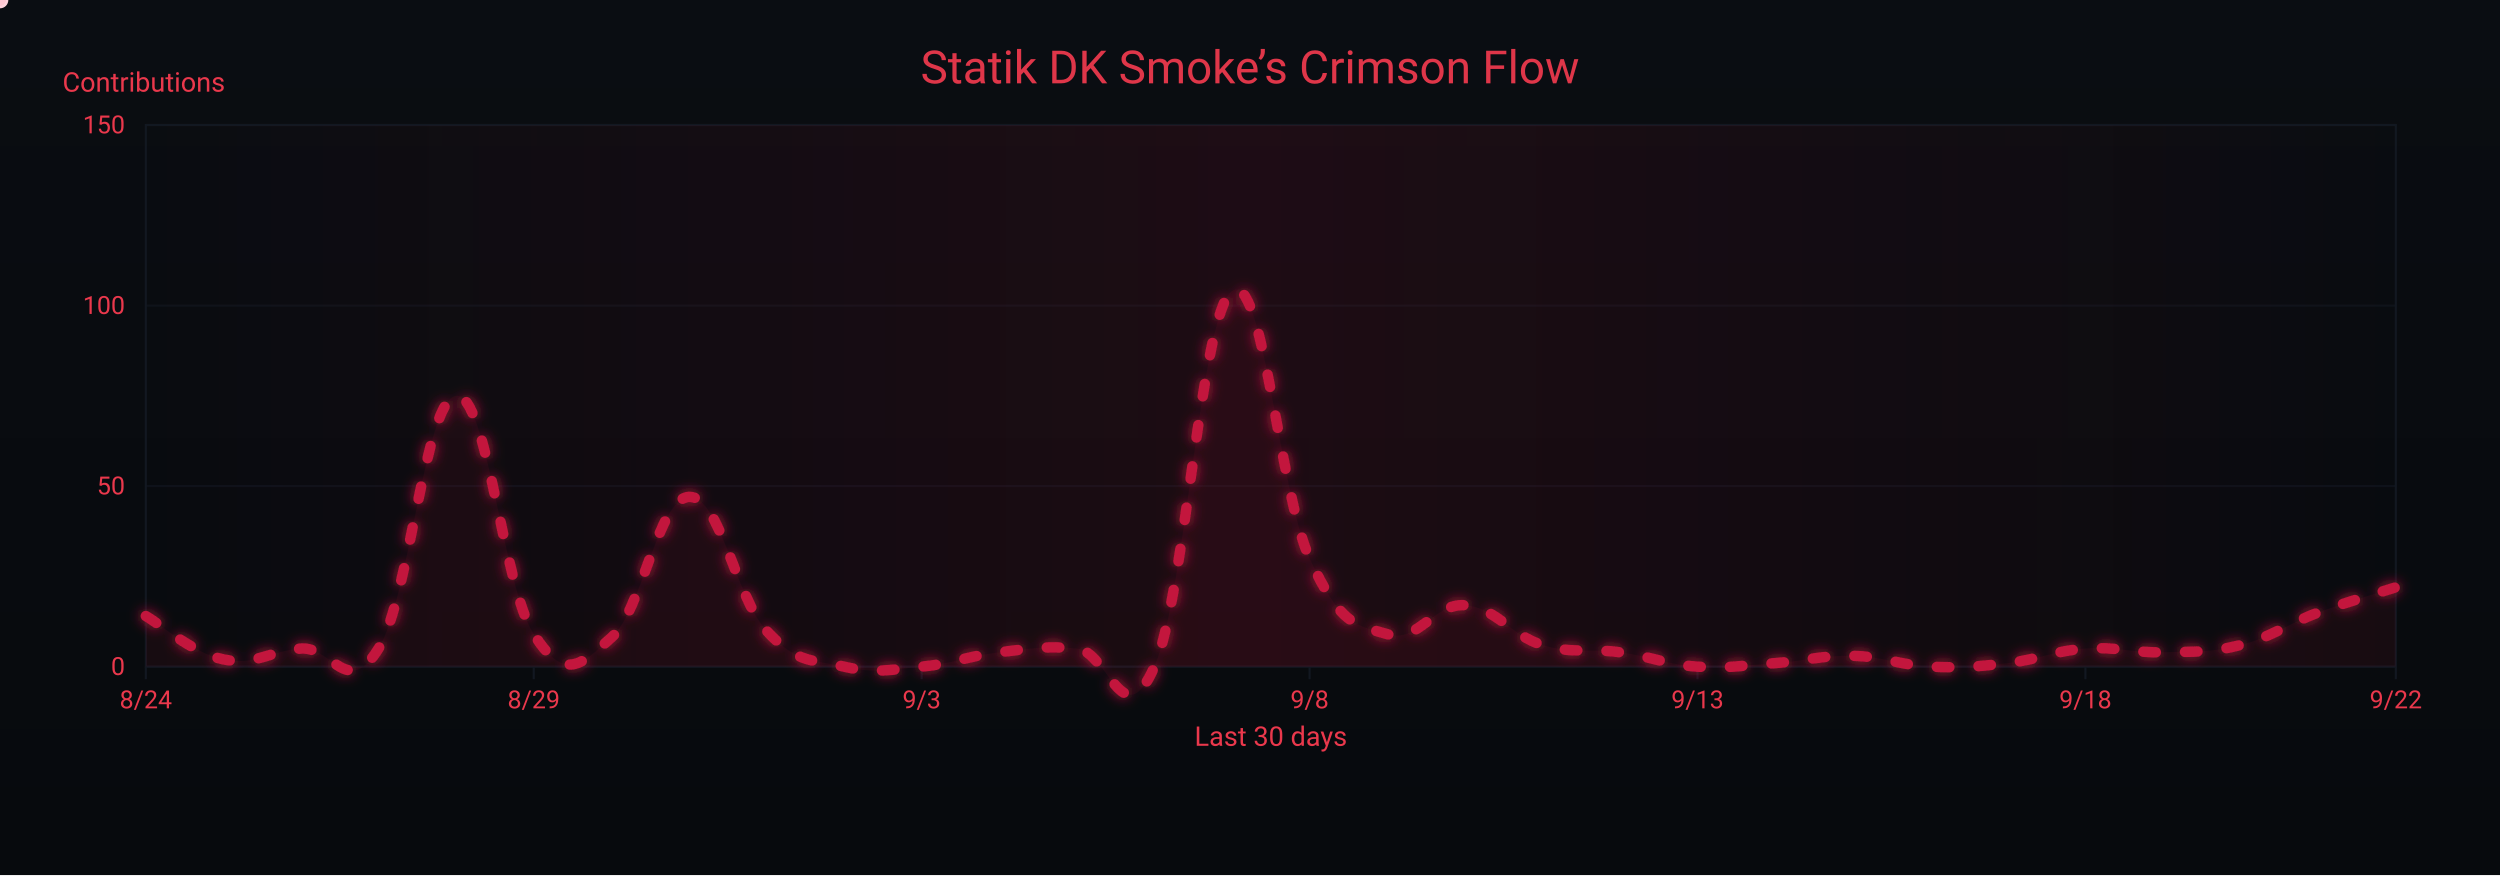
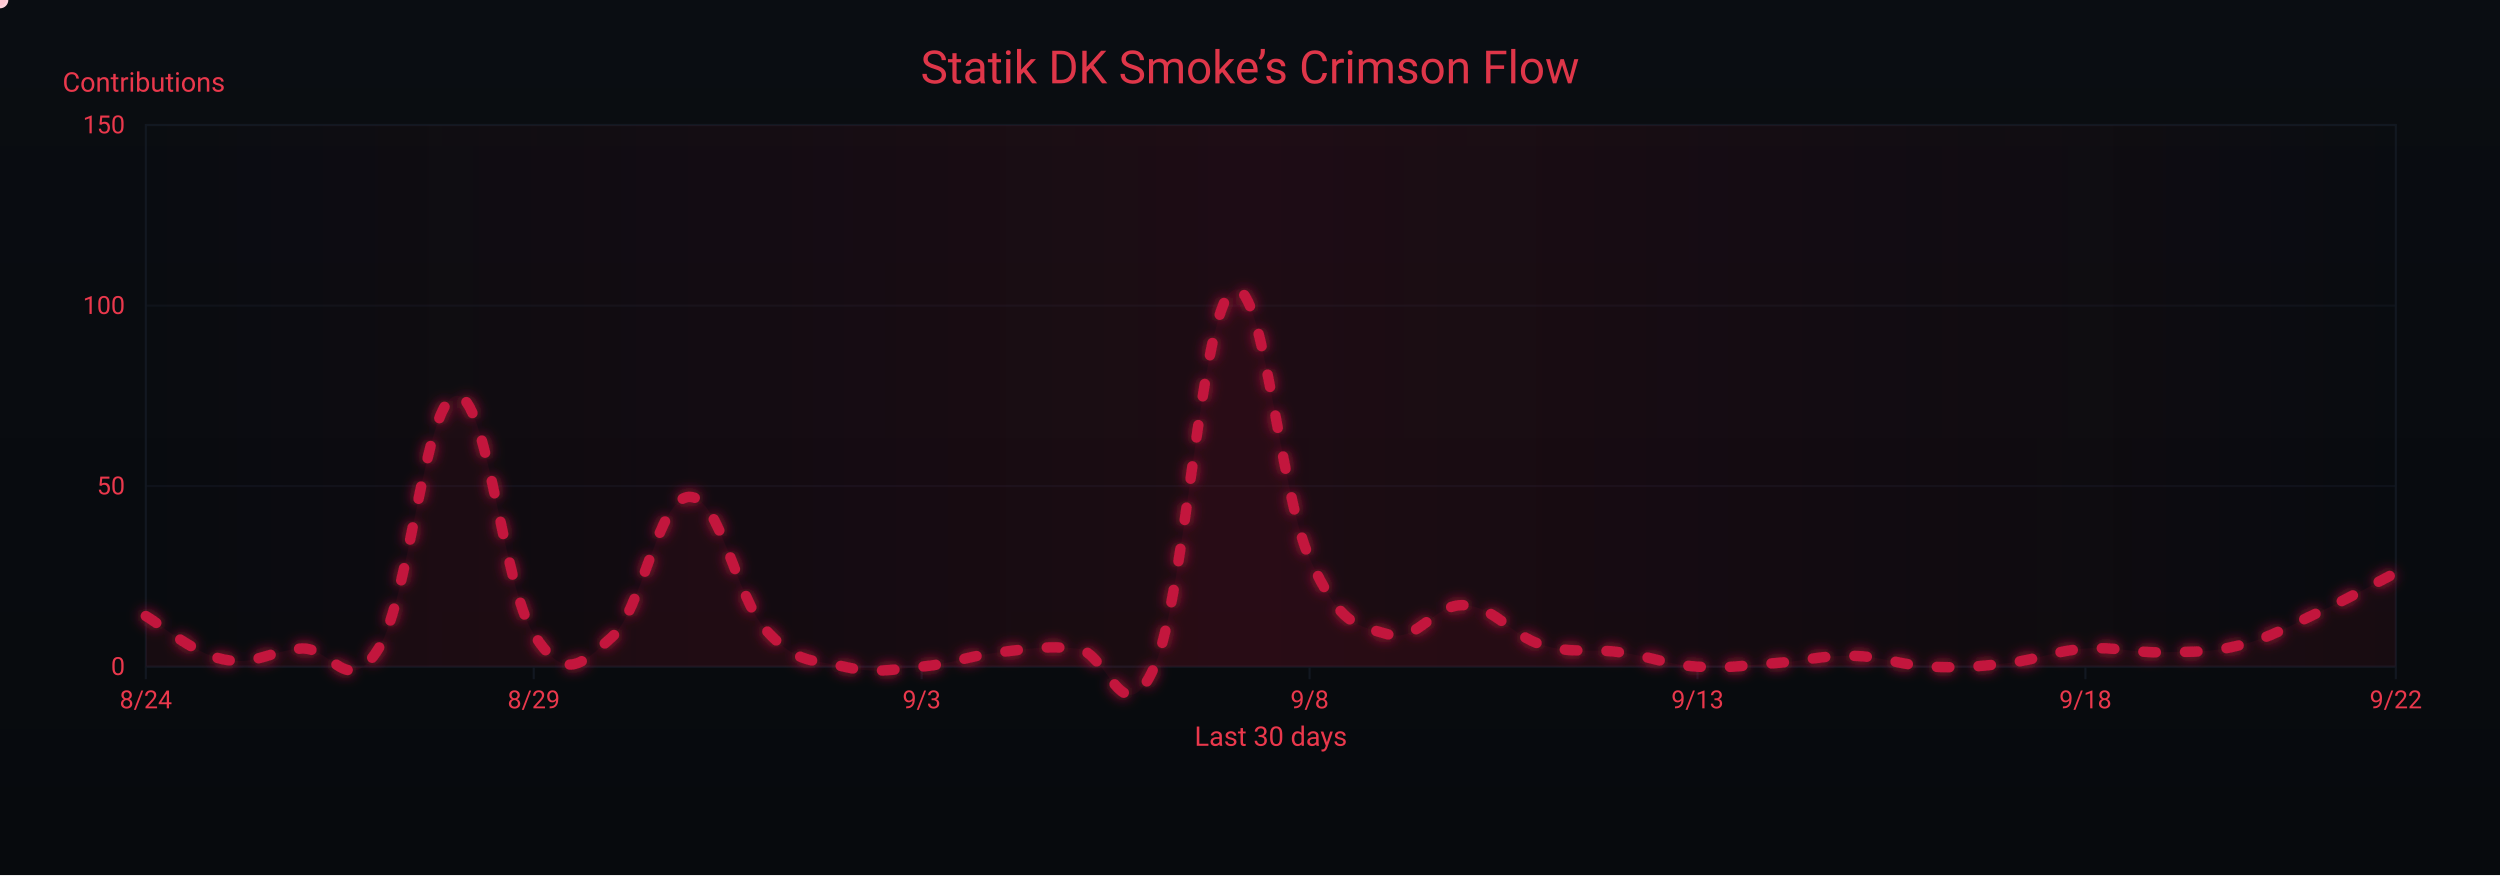
<svg xmlns="http://www.w3.org/2000/svg" width="1200" height="420" viewBox="0 0 1200 420" role="img" aria-label="Crimson Flow Graph">
  <defs>
    <linearGradient id="bgGrad" x1="0" y1="0" x2="0" y2="1">
      <stop offset="0%" stop-color="#0a0d12" />
      <stop offset="100%" stop-color="#070a0d" />
    </linearGradient>
    <filter id="glow">
      <feGaussianBlur stdDeviation="3" result="b1" />
      <feMerge>
        <feMergeNode in="b1" />
        <feMergeNode in="SourceGraphic" />
      </feMerge>
    </filter>
    <linearGradient id="sheen" x1="0" y1="0" x2="1" y2="0">
      <stop offset="0%" stop-color="#9b0e2a" stop-opacity="0" />
      <stop offset="50%" stop-color="#9b0e2a" stop-opacity=".14" />
      <stop offset="100%" stop-color="#9b0e2a" stop-opacity="0" />
      <animateTransform attributeName="gradientTransform" type="translate" from="-1 0" to="1 0" dur="9s" repeatCount="indefinite" />
    </linearGradient>
  </defs>
  <rect width="1200" height="420" fill="url(#bgGrad)" />
  <rect x="70" y="60" width="1080" height="260" fill="none" stroke="#121821" stroke-width="1" />
  <g font-family="ui-sans-serif,system-ui,-apple-system,Segoe UI,Roboto,Ubuntu,Arial" font-size="12">
    <path d="M70,320.0 H1150" stroke="#121821" stroke-width="1" opacity="0.6" />
    <text x="60" y="324.0" text-anchor="end" fill="#ea384c">0</text>
    <path d="M70,233.3 H1150" stroke="#121821" stroke-width="1" opacity="0.6" />
    <text x="60" y="237.3" text-anchor="end" fill="#ea384c">50</text>
    <path d="M70,146.7 H1150" stroke="#121821" stroke-width="1" opacity="0.6" />
    <text x="60" y="150.7" text-anchor="end" fill="#ea384c">100</text>
    <path d="M70,60.0 H1150" stroke="#121821" stroke-width="1" opacity="0.6" />
    <text x="60" y="64.0" text-anchor="end" fill="#ea384c">150</text>
    <text x="30" y="44" fill="#ea384c" font-size="13">Contributions</text>
  </g>
  <g font-family="ui-sans-serif,system-ui,-apple-system,Segoe UI,Roboto,Ubuntu,Arial" font-size="12">
    <path d="M70.0,320 V326" stroke="#121821" stroke-width="1" />
    <text x="70.0" y="340" text-anchor="middle" fill="#ea384c">8/24</text>
    <path d="M256.2,320 V326" stroke="#121821" stroke-width="1" />
    <text x="256.2" y="340" text-anchor="middle" fill="#ea384c">8/29</text>
    <path d="M442.4,320 V326" stroke="#121821" stroke-width="1" />
    <text x="442.4" y="340" text-anchor="middle" fill="#ea384c">9/3</text>
    <path d="M628.6,320 V326" stroke="#121821" stroke-width="1" />
    <text x="628.6" y="340" text-anchor="middle" fill="#ea384c">9/8</text>
    <path d="M814.8,320 V326" stroke="#121821" stroke-width="1" />
    <text x="814.8" y="340" text-anchor="middle" fill="#ea384c">9/13</text>
    <path d="M1001.0,320 V326" stroke="#121821" stroke-width="1" />
    <text x="1001.0" y="340" text-anchor="middle" fill="#ea384c">9/18</text>
    <path d="M1150.0,320 V326" stroke="#121821" stroke-width="1" />
    <text x="1150.0" y="340" text-anchor="middle" fill="#ea384c">9/22</text>
    <text x="610" y="358" text-anchor="middle" fill="#ea384c" font-size="13">Last 30 days</text>
  </g>
  <rect x="70" y="60" width="1080" height="260" fill="url(#sheen)" />
  <text x="600" y="40" text-anchor="middle" font-family="ui-sans-serif,system-ui,-apple-system,Segoe UI,Roboto,Ubuntu,Arial" font-size="22" fill="#ea384c" opacity=".95">Statik DK Smoke’s Crimson Flow</text>
-   <path d="M70.0,295.7 C77.4,299.9 92.3,313.4 107.2,316.5 C122.1,319.7 129.6,312.4 144.5,311.3 C159.4,310.3 166.8,335.6 181.7,311.3 C196.6,287.1 204.1,191.4 219.0,190.0 C233.9,188.6 241.3,281.2 256.2,304.4 C271.1,327.6 278.6,319.3 293.4,306.1 C308.3,293.0 315.8,239.2 330.7,238.5 C345.6,237.8 353.0,286.4 367.9,302.7 C382.8,319.0 390.3,316.5 405.2,320.0 C420.1,323.5 427.5,321.4 442.4,320.0 C457.3,318.6 464.8,314.8 479.7,313.1 C494.6,311.3 502.0,309.9 516.9,311.3 C531.8,312.7 539.2,354.3 554.1,320.0 C569.0,285.7 576.5,150.1 591.4,139.7 C606.3,129.3 613.7,235.1 628.6,268.0 C643.5,300.9 651.0,299.9 665.9,304.4 C680.8,308.9 688.2,289.5 703.1,290.5 C718.0,291.6 725.4,305.1 740.3,309.6 C755.2,314.1 762.7,311.0 777.6,313.1 C792.5,315.1 799.9,319.0 814.8,320.0 C829.7,321.0 837.2,319.3 852.1,318.3 C867.0,317.2 874.4,314.5 889.3,314.8 C904.2,315.1 911.7,319.3 926.6,320.0 C941.4,320.7 948.9,320.0 963.8,318.3 C978.7,316.5 986.1,312.4 1001.0,311.3 C1015.9,310.3 1023.4,313.4 1038.3,313.1 C1053.2,312.7 1060.6,313.4 1075.5,309.6 C1090.4,305.8 1097.9,299.5 1112.8,294.0 C1127.7,288.5 1142.6,284.3 1150.0,281.9 L 1150,320 L 70,320 Z" fill="#7a0f26" opacity=".13">
+   <path d="M70.0,295.7 C77.4,299.9 92.3,313.4 107.2,316.5 C122.1,319.7 129.6,312.4 144.5,311.3 C159.4,310.3 166.8,335.6 181.7,311.3 C196.6,287.1 204.1,191.4 219.0,190.0 C233.9,188.6 241.3,281.2 256.2,304.4 C271.1,327.6 278.6,319.3 293.4,306.1 C308.3,293.0 315.8,239.2 330.7,238.5 C345.6,237.8 353.0,286.4 367.9,302.7 C382.8,319.0 390.3,316.5 405.2,320.0 C420.1,323.5 427.5,321.4 442.4,320.0 C457.3,318.6 464.8,314.8 479.7,313.1 C494.6,311.3 502.0,309.9 516.9,311.3 C531.8,312.7 539.2,354.3 554.1,320.0 C569.0,285.7 576.5,150.1 591.4,139.7 C606.3,129.3 613.7,235.1 628.6,268.0 C643.5,300.9 651.0,299.9 665.9,304.4 C680.8,308.9 688.2,289.5 703.1,290.5 C718.0,291.6 725.4,305.1 740.3,309.6 C755.2,314.1 762.7,311.0 777.6,313.1 C792.5,315.1 799.9,319.0 814.8,320.0 C829.7,321.0 837.2,319.3 852.1,318.3 C867.0,317.2 874.4,314.5 889.3,314.8 C904.2,315.1 911.7,319.3 926.6,320.0 C941.4,320.7 948.9,320.0 963.8,318.3 C978.7,316.5 986.1,312.4 1001.0,311.3 C1015.9,310.3 1023.4,313.4 1038.3,313.1 C1053.2,312.7 1060.6,313.4 1075.5,309.6 C1090.4,305.8 1097.9,300.9 1112.8,294.0 C1127.7,287.1 1142.6,278.7 1150.0,274.9 L 1150,320 L 70,320 Z" fill="#7a0f26" opacity=".13">
    <animate attributeName="opacity" values=".10;.17;.10" dur="6s" repeatCount="indefinite" />
  </path>
-   <path id="curve" d="M70.0,295.7 C77.4,299.9 92.3,313.4 107.2,316.5 C122.1,319.7 129.6,312.4 144.5,311.3 C159.4,310.3 166.8,335.6 181.7,311.3 C196.6,287.1 204.1,191.4 219.0,190.0 C233.9,188.6 241.3,281.2 256.2,304.4 C271.1,327.6 278.6,319.3 293.4,306.1 C308.3,293.0 315.8,239.2 330.7,238.5 C345.6,237.8 353.0,286.4 367.9,302.7 C382.8,319.0 390.3,316.5 405.2,320.0 C420.1,323.5 427.5,321.4 442.4,320.0 C457.3,318.6 464.8,314.8 479.7,313.1 C494.6,311.3 502.0,309.9 516.9,311.3 C531.8,312.7 539.2,354.3 554.1,320.0 C569.0,285.7 576.5,150.1 591.4,139.7 C606.3,129.3 613.7,235.1 628.6,268.0 C643.5,300.9 651.0,299.9 665.9,304.4 C680.8,308.9 688.2,289.5 703.1,290.5 C718.0,291.6 725.4,305.1 740.3,309.6 C755.2,314.1 762.7,311.0 777.6,313.1 C792.5,315.1 799.9,319.0 814.8,320.0 C829.7,321.0 837.2,319.3 852.1,318.3 C867.0,317.2 874.4,314.5 889.3,314.8 C904.2,315.1 911.7,319.3 926.6,320.0 C941.4,320.7 948.9,320.0 963.8,318.3 C978.7,316.5 986.1,312.4 1001.0,311.3 C1015.9,310.3 1023.4,313.4 1038.3,313.1 C1053.2,312.7 1060.6,313.4 1075.5,309.6 C1090.4,305.8 1097.9,299.5 1112.8,294.0 C1127.7,288.5 1142.6,284.3 1150.0,281.9" fill="none" stroke="#c3193d" stroke-width="5" stroke-linecap="round" stroke-linejoin="round" stroke-dasharray="6 14" filter="url(#glow)">
+   <path id="curve" d="M70.0,295.7 C77.4,299.9 92.3,313.4 107.2,316.5 C122.1,319.7 129.6,312.4 144.5,311.3 C159.4,310.3 166.8,335.6 181.7,311.3 C196.6,287.1 204.1,191.4 219.0,190.0 C233.9,188.6 241.3,281.2 256.2,304.4 C271.1,327.6 278.6,319.3 293.4,306.1 C308.3,293.0 315.8,239.2 330.7,238.5 C345.6,237.8 353.0,286.4 367.9,302.7 C382.8,319.0 390.3,316.5 405.2,320.0 C420.1,323.5 427.5,321.4 442.4,320.0 C457.3,318.6 464.8,314.8 479.7,313.1 C494.6,311.3 502.0,309.9 516.9,311.3 C531.8,312.7 539.2,354.3 554.1,320.0 C569.0,285.7 576.5,150.1 591.4,139.7 C606.3,129.3 613.7,235.1 628.6,268.0 C643.5,300.9 651.0,299.9 665.9,304.4 C680.8,308.9 688.2,289.5 703.1,290.5 C718.0,291.6 725.4,305.1 740.3,309.6 C755.2,314.1 762.7,311.0 777.6,313.1 C792.5,315.1 799.9,319.0 814.8,320.0 C829.7,321.0 837.2,319.3 852.1,318.3 C867.0,317.2 874.4,314.5 889.3,314.8 C904.2,315.1 911.7,319.3 926.6,320.0 C941.4,320.7 948.9,320.0 963.8,318.3 C978.7,316.5 986.1,312.4 1001.0,311.3 C1015.9,310.3 1023.4,313.4 1038.3,313.1 C1053.2,312.7 1060.6,313.4 1075.5,309.6 C1090.4,305.8 1097.9,300.9 1112.8,294.0 C1127.7,287.1 1142.6,278.7 1150.0,274.9" fill="none" stroke="#c3193d" stroke-width="5" stroke-linecap="round" stroke-linejoin="round" stroke-dasharray="6 14" filter="url(#glow)">
    <animate attributeName="stroke-dashoffset" values="0;-220" dur="4.8s" repeatCount="indefinite" />
  </path>
  <g fill="#ffd1db">
    <circle r="4">
      <animateMotion dur="7s" rotate="auto" repeatCount="indefinite">
        <mpath href="#curve" />
      </animateMotion>
      <animate attributeName="opacity" values="1;.3;1" dur="2.2s" repeatCount="indefinite" />
    </circle>
    <circle r="3" fill="#ffffff">
      <animateMotion dur="8.2s" begin="1s" rotate="auto" repeatCount="indefinite">
        <mpath href="#curve" />
      </animateMotion>
      <animate attributeName="opacity" values=".7;.2;.7" dur="2.4s" repeatCount="indefinite" />
    </circle>
    <circle r="3" fill="#ffc7d3">
      <animateMotion dur="6s" begin="2s" rotate="auto" repeatCount="indefinite">
        <mpath href="#curve" />
      </animateMotion>
      <animate attributeName="opacity" values=".8;.3;.8" dur="2s" repeatCount="indefinite" />
    </circle>
  </g>
</svg>
